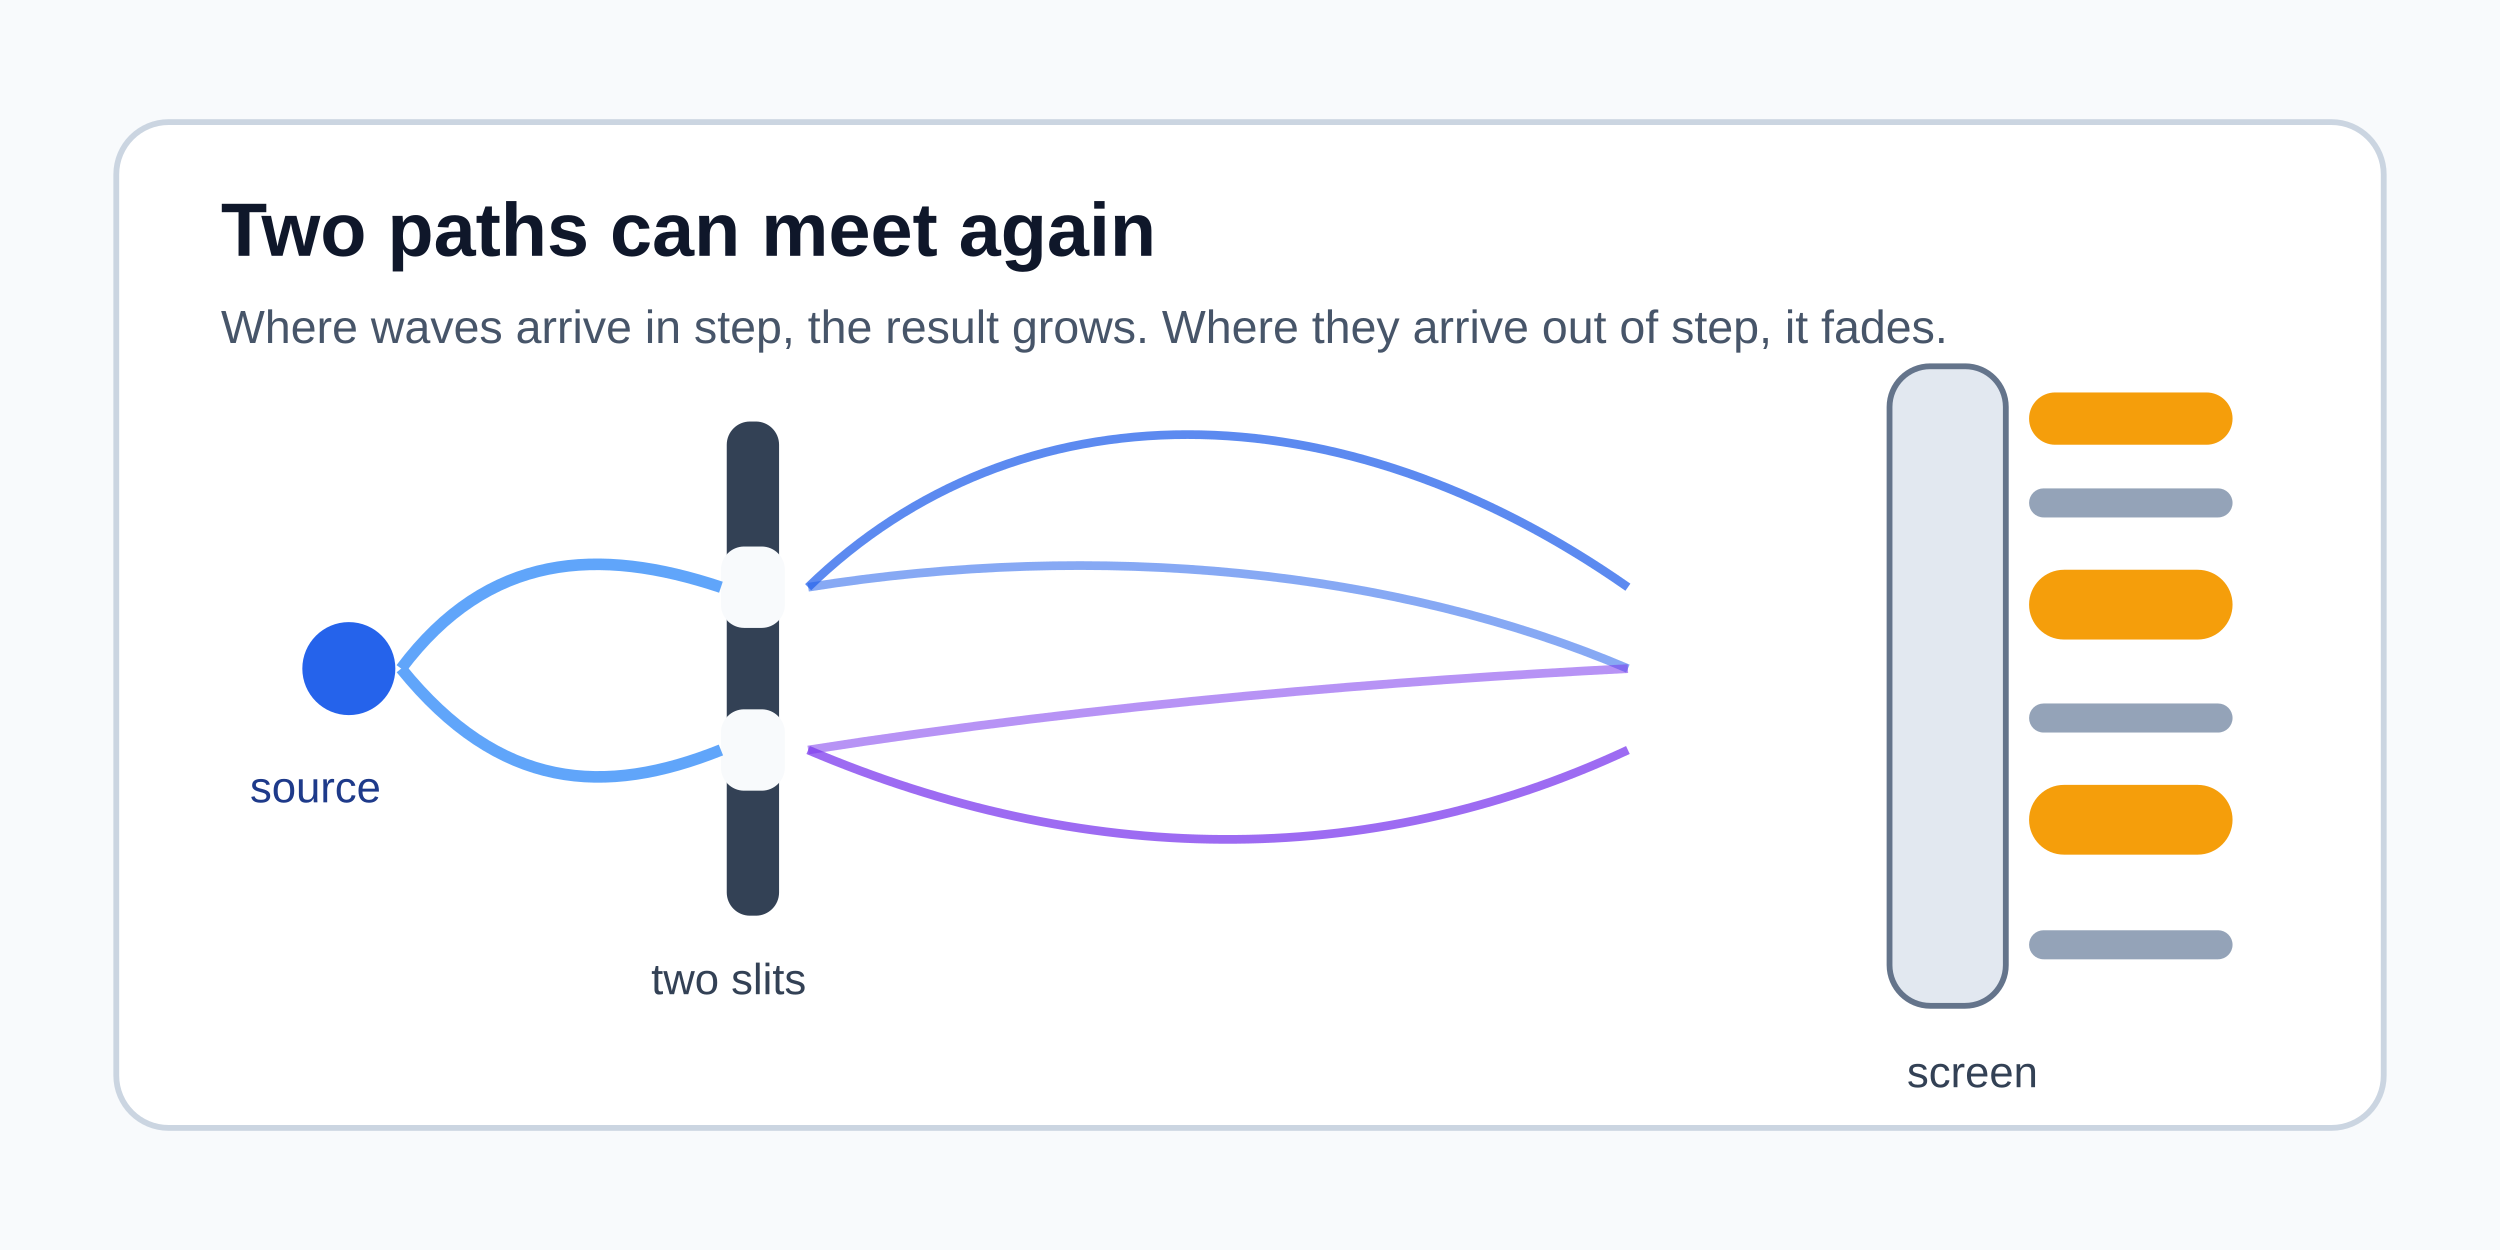
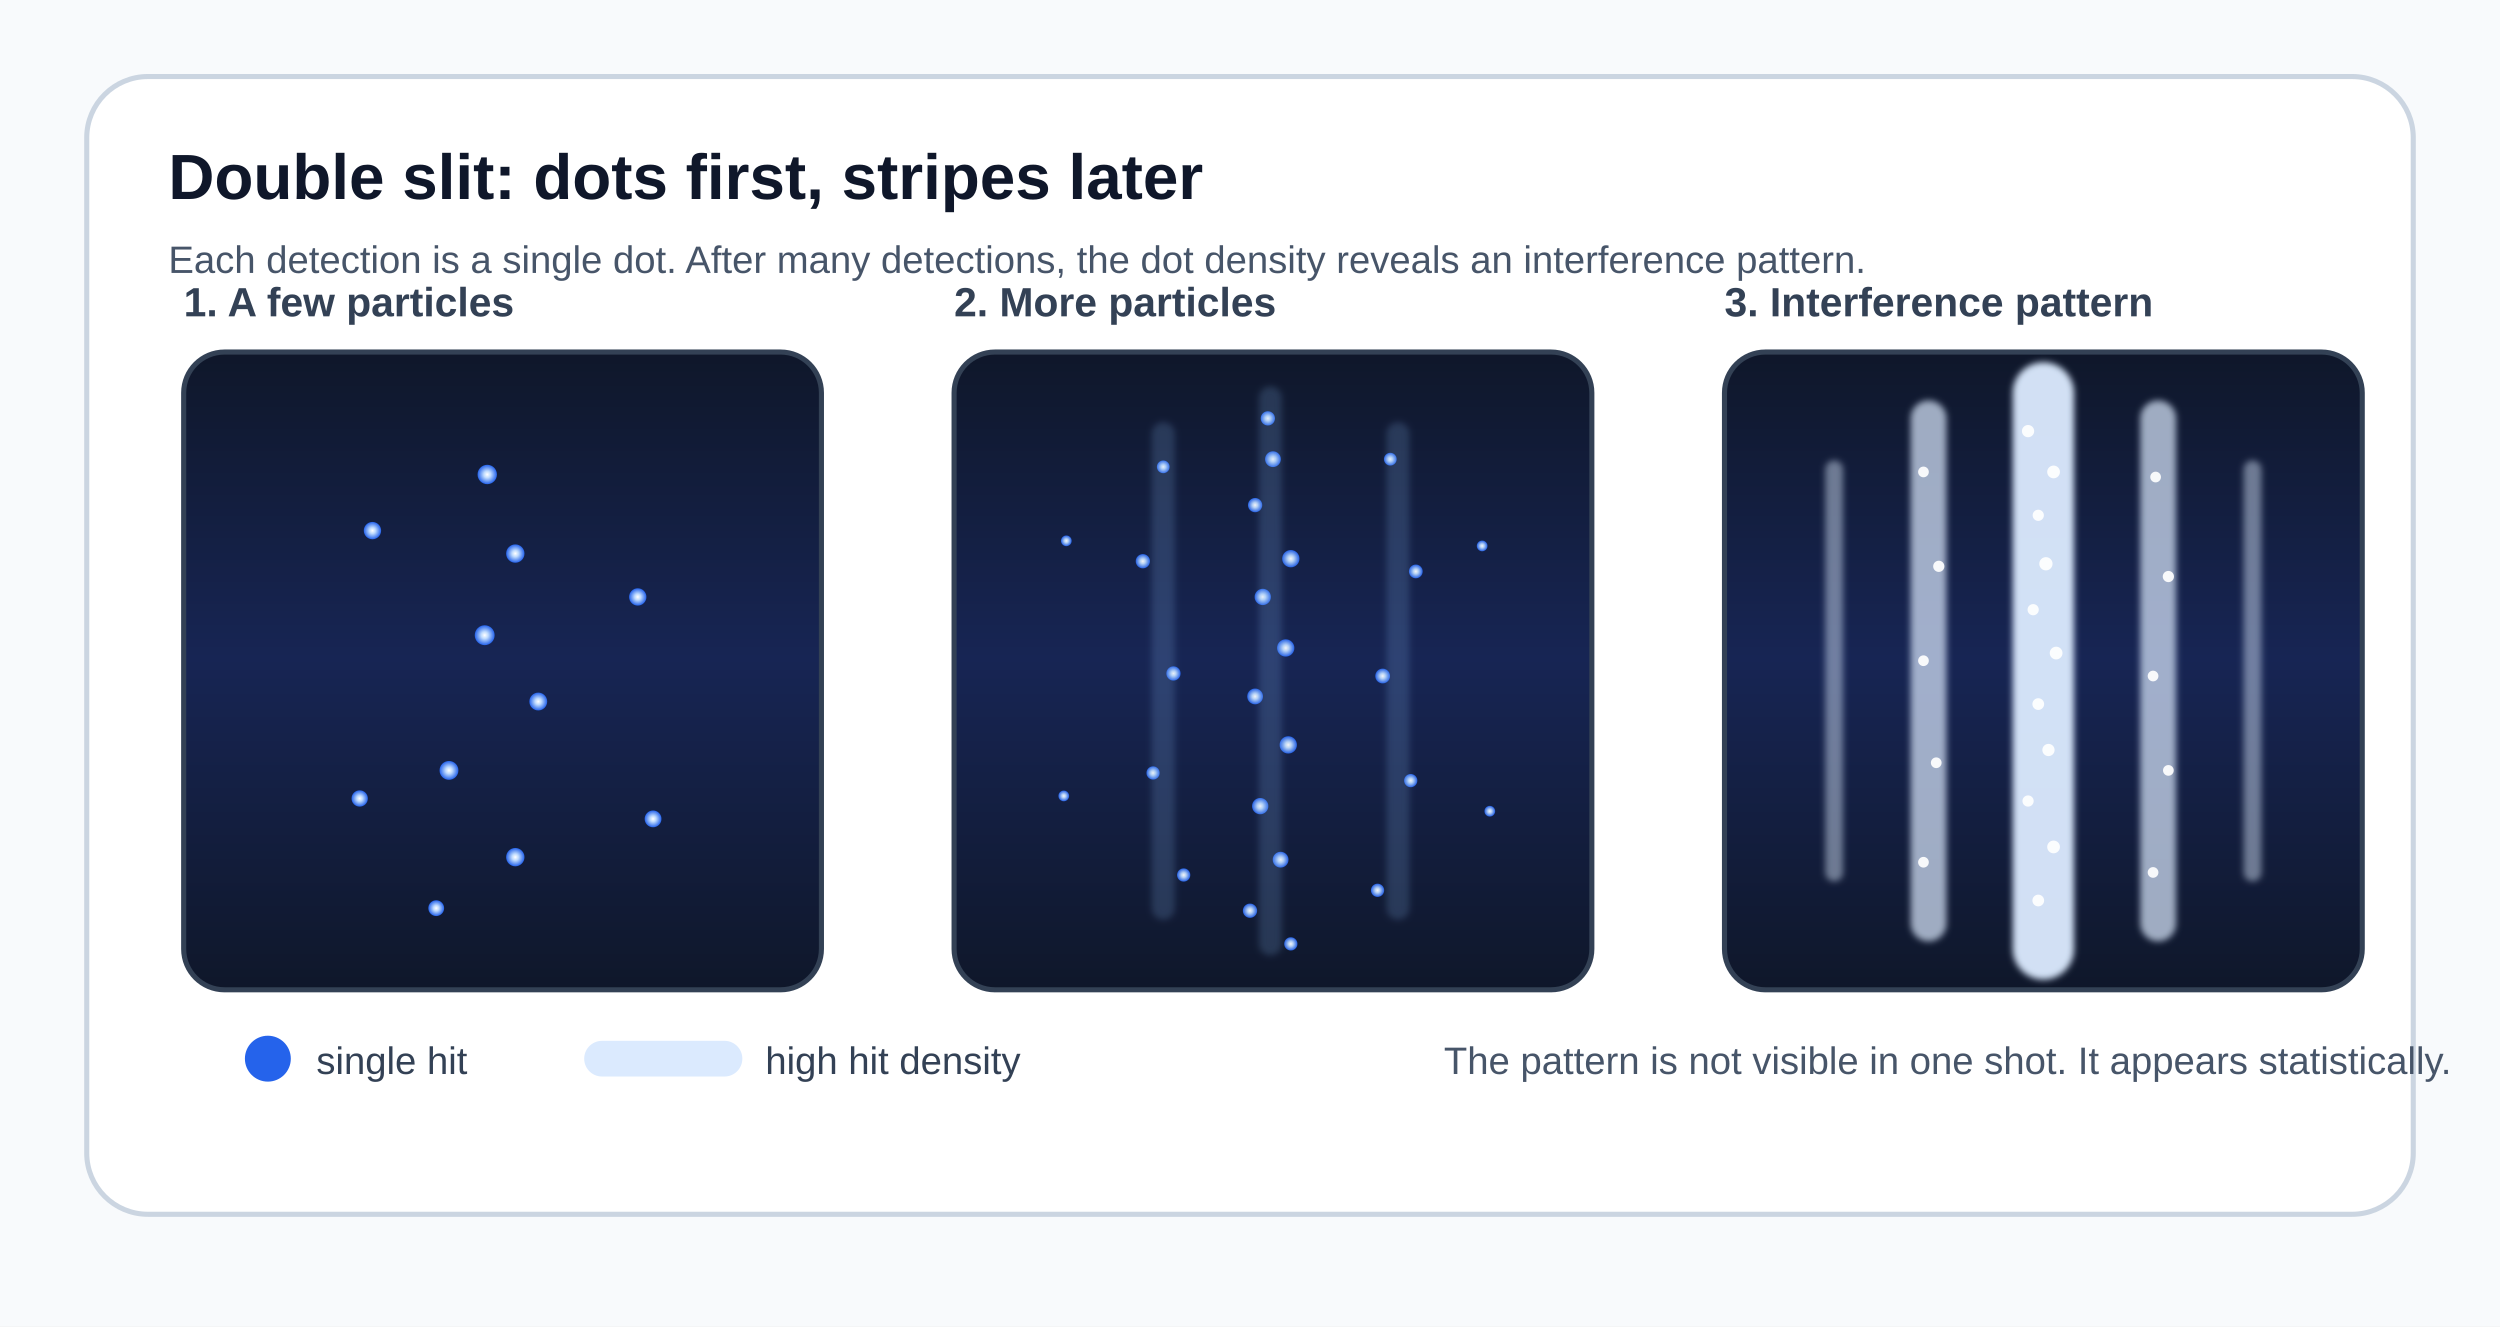
- <svg xmlns="http://www.w3.org/2000/svg" width="860" height="430" viewBox="0 0 860 430" role="img" aria-labelledby="title desc">
-   <rect width="860" height="430" fill="#f8fafc" />
-   <rect x="40" y="42" width="780" height="346" rx="18" fill="#fff" stroke="#cbd5e1" stroke-width="2" />
-   <text x="76" y="88" font-family="Arial, sans-serif" font-size="26" font-weight="700" fill="#0f172a">Two paths can meet again</text>
-   <text x="76" y="118" font-family="Arial, sans-serif" font-size="16" fill="#475569">Where waves arrive in step, the result grows. Where they arrive out of step, it fades.</text>
-   <circle cx="120" cy="230" r="16" fill="#2563eb" />
-   <text x="86" y="276" font-family="Arial, sans-serif" font-size="15" fill="#1e3a8a">source</text>
-   <rect x="250" y="145" width="18" height="170" rx="8" fill="#334155" />
-   <rect x="248" y="188" width="22" height="28" rx="8" fill="#f8fafc" />
-   <rect x="248" y="244" width="22" height="28" rx="8" fill="#f8fafc" />
-   <text x="224" y="342" font-family="Arial, sans-serif" font-size="15" fill="#334155">two slits</text>
-   <path d="M138 230 C168 190, 206 188, 248 202" fill="none" stroke="#60a5fa" stroke-width="4" />
-   <path d="M138 230 C172 272, 208 274, 248 258" fill="none" stroke="#60a5fa" stroke-width="4" />
-   <g fill="none" stroke-width="3">
-     <path d="M278 202 C350 132, 460 132, 560 202" stroke="#2563eb" opacity=".75" />
-     <path d="M278 202 C378 186, 480 196, 560 230" stroke="#2563eb" opacity=".55" />
-     <path d="M278 258 C372 298, 470 300, 560 258" stroke="#7c3aed" opacity=".75" />
-     <path d="M278 258 C380 242, 482 234, 560 230" stroke="#7c3aed" opacity=".55" />
+ <svg xmlns="http://www.w3.org/2000/svg" width="980" height="520" viewBox="0 0 980 520" role="img" aria-labelledby="title desc">
+   <defs>
+     <radialGradient id="hit" cx="50%" cy="50%" r="50%">
+       <stop offset="0" stop-color="#ffffff" />
+       <stop offset="0.35" stop-color="#bfdbfe" />
+       <stop offset="1" stop-color="#2563eb" />
+     </radialGradient>
+     <linearGradient id="screen" x1="0" y1="0" x2="0" y2="1">
+       <stop offset="0" stop-color="#0f172a" />
+       <stop offset="0.48" stop-color="#172554" />
+       <stop offset="1" stop-color="#0f172a" />
+     </linearGradient>
+     <filter id="soft">
+       <feGaussianBlur stdDeviation="1.2" />
+     </filter>
+   </defs>
+   <rect width="980" height="520" fill="#f8fafc" />
+   <rect x="34" y="30" width="912" height="446" rx="24" fill="#ffffff" stroke="#cbd5e1" stroke-width="2" />
+   <text x="66" y="78" font-family="Arial, sans-serif" font-size="25" font-weight="700" fill="#0f172a">Double slit: dots first, stripes later</text>
+   <text x="66" y="107" font-family="Arial, sans-serif" font-size="15" fill="#475569">Each detection is a single dot. After many detections, the dot density reveals an interference pattern.</text>
+   <g transform="translate(72 138)">
+     <g>
+       <rect x="0" y="0" width="250" height="250" rx="16" fill="url(#screen)" stroke="#334155" stroke-width="2" />
+       <text x="0" y="-14" font-family="Arial, sans-serif" font-size="16" font-weight="700" fill="#334155">1. A few particles</text>
+       <g fill="url(#hit)">
+         <circle cx="119" cy="48" r="3.8" />
+         <circle cx="130" cy="79" r="3.6" />
+         <circle cx="118" cy="111" r="3.9" />
+         <circle cx="139" cy="137" r="3.5" />
+         <circle cx="104" cy="164" r="3.7" />
+         <circle cx="130" cy="198" r="3.6" />
+         <circle cx="74" cy="70" r="3.4" />
+         <circle cx="178" cy="96" r="3.4" />
+         <circle cx="69" cy="175" r="3.2" />
+         <circle cx="184" cy="183" r="3.3" />
+         <circle cx="99" cy="218" r="3.1" />
+       </g>
+     </g>
+     <g transform="translate(302 0)">
+       <rect x="0" y="0" width="250" height="250" rx="16" fill="url(#screen)" stroke="#334155" stroke-width="2" />
+       <text x="0" y="-14" font-family="Arial, sans-serif" font-size="16" font-weight="700" fill="#334155">2. More particles</text>
+       <g fill="url(#hit)" opacity="0.95">
+         <circle cx="123" cy="26" r="2.8" />
+         <circle cx="125" cy="42" r="3.1" />
+         <circle cx="118" cy="60" r="2.8" />
+         <circle cx="132" cy="81" r="3.4" />
+         <circle cx="121" cy="96" r="3.2" />
+         <circle cx="130" cy="116" r="3.4" />
+         <circle cx="118" cy="135" r="3.1" />
+         <circle cx="131" cy="154" r="3.4" />
+         <circle cx="120" cy="178" r="3.2" />
+         <circle cx="128" cy="199" r="3.1" />
+         <circle cx="116" cy="219" r="2.8" />
+         <circle cx="132" cy="232" r="2.6" />
+         <circle cx="82" cy="45" r="2.5" />
+         <circle cx="74" cy="82" r="2.8" />
+         <circle cx="86" cy="126" r="2.8" />
+         <circle cx="78" cy="165" r="2.6" />
+         <circle cx="90" cy="205" r="2.6" />
+         <circle cx="171" cy="42" r="2.5" />
+         <circle cx="181" cy="86" r="2.7" />
+         <circle cx="168" cy="127" r="2.9" />
+         <circle cx="179" cy="168" r="2.6" />
+         <circle cx="166" cy="211" r="2.6" />
+         <circle cx="44" cy="74" r="2.1" />
+         <circle cx="207" cy="76" r="2.1" />
+         <circle cx="43" cy="174" r="2.1" />
+         <circle cx="210" cy="180" r="2.1" />
+       </g>
+       <g stroke="#93c5fd" stroke-width="9" stroke-linecap="round" opacity="0.18" filter="url(#soft)">
+         <line x1="124" y1="18" x2="124" y2="232" />
+         <line x1="82" y1="32" x2="82" y2="218" />
+         <line x1="174" y1="32" x2="174" y2="218" />
+       </g>
+     </g>
+     <g transform="translate(604 0)">
+       <rect x="0" y="0" width="250" height="250" rx="16" fill="url(#screen)" stroke="#334155" stroke-width="2" />
+       <text x="0" y="-14" font-family="Arial, sans-serif" font-size="16" font-weight="700" fill="#334155">3. Interference pattern</text>
+       <g stroke="#dbeafe" stroke-linecap="round" filter="url(#soft)">
+         <line x1="125" y1="16" x2="125" y2="234" stroke-width="24" opacity="0.95" />
+         <line x1="80" y1="26" x2="80" y2="224" stroke-width="14" opacity="0.7" />
+         <line x1="170" y1="26" x2="170" y2="224" stroke-width="14" opacity="0.7" />
+         <line x1="43" y1="46" x2="43" y2="204" stroke-width="7" opacity="0.45" />
+         <line x1="207" y1="46" x2="207" y2="204" stroke-width="7" opacity="0.45" />
+       </g>
+       <g fill="#ffffff" opacity="0.92">
+         <circle cx="119" cy="31" r="2.4" />
+         <circle cx="129" cy="47" r="2.5" />
+         <circle cx="123" cy="64" r="2.2" />
+         <circle cx="126" cy="83" r="2.6" />
+         <circle cx="121" cy="101" r="2.2" />
+         <circle cx="130" cy="118" r="2.5" />
+         <circle cx="123" cy="138" r="2.3" />
+         <circle cx="127" cy="156" r="2.4" />
+         <circle cx="119" cy="176" r="2.2" />
+         <circle cx="129" cy="194" r="2.5" />
+         <circle cx="123" cy="215" r="2.3" />
+         <circle cx="78" cy="47" r="2.1" />
+         <circle cx="84" cy="84" r="2.2" />
+         <circle cx="78" cy="121" r="2.1" />
+         <circle cx="83" cy="161" r="2.1" />
+         <circle cx="78" cy="200" r="2.1" />
+         <circle cx="169" cy="49" r="2.1" />
+         <circle cx="174" cy="88" r="2.2" />
+         <circle cx="168" cy="127" r="2.1" />
+         <circle cx="174" cy="164" r="2.1" />
+         <circle cx="168" cy="204" r="2.1" />
+       </g>
+     </g>
  </g>
-   <rect x="650" y="126" width="40" height="220" rx="14" fill="#e2e8f0" stroke="#64748b" stroke-width="2" />
-   <rect x="698" y="135" width="70" height="18" rx="9" fill="#f59e0b" />
-   <rect x="698" y="168" width="70" height="10" rx="5" fill="#94a3b8" />
-   <rect x="698" y="196" width="70" height="24" rx="12" fill="#f59e0b" />
-   <rect x="698" y="242" width="70" height="10" rx="5" fill="#94a3b8" />
-   <rect x="698" y="270" width="70" height="24" rx="12" fill="#f59e0b" />
-   <rect x="698" y="320" width="70" height="10" rx="5" fill="#94a3b8" />
-   <text x="656" y="374" font-family="Arial, sans-serif" font-size="15" fill="#334155">screen</text>
+   <g transform="translate(96 428)">
+     <rect x="0" y="-22" width="18" height="18" rx="9" fill="#2563eb" />
+     <text x="28" y="-7" font-family="Arial, sans-serif" font-size="15" fill="#334155">single hit</text>
+     <line x1="140" y1="-13" x2="188" y2="-13" stroke="#dbeafe" stroke-width="14" stroke-linecap="round" />
+     <text x="204" y="-7" font-family="Arial, sans-serif" font-size="15" fill="#334155">high hit density</text>
+     <text x="470" y="-7" font-family="Arial, sans-serif" font-size="15" fill="#475569">The pattern is not visible in one shot. It appears statistically.</text>
+   </g>
</svg>
